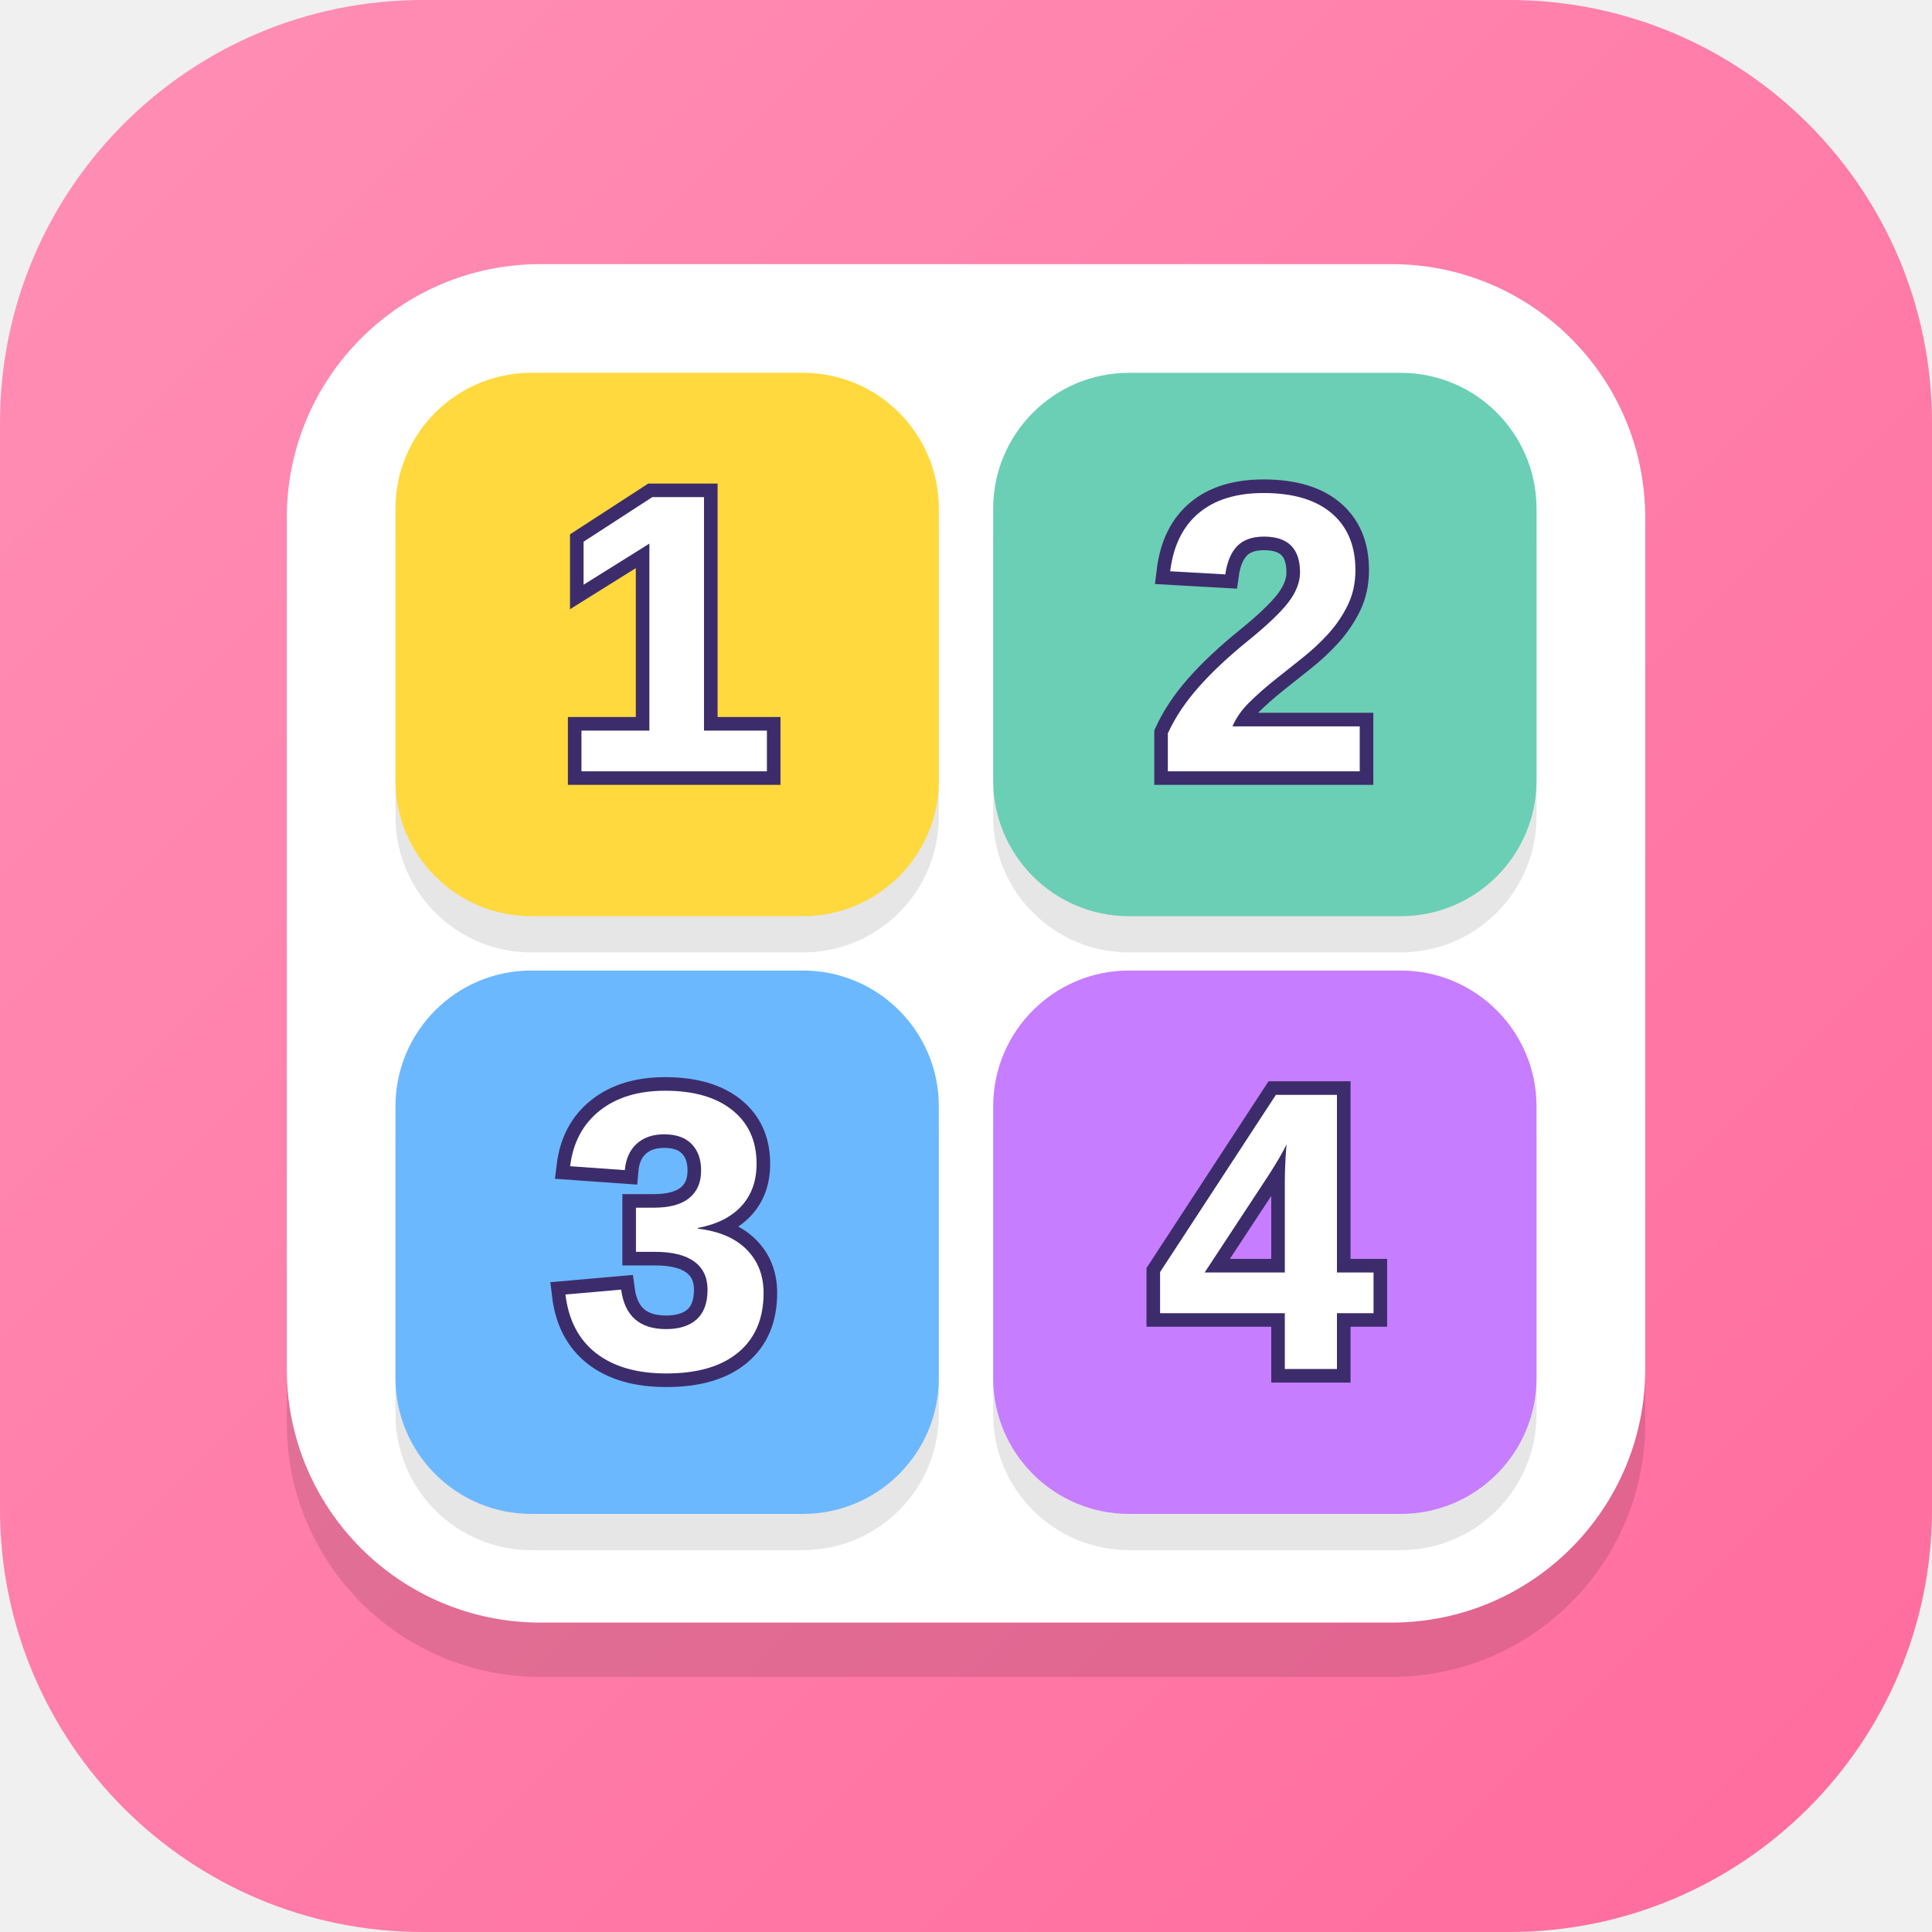
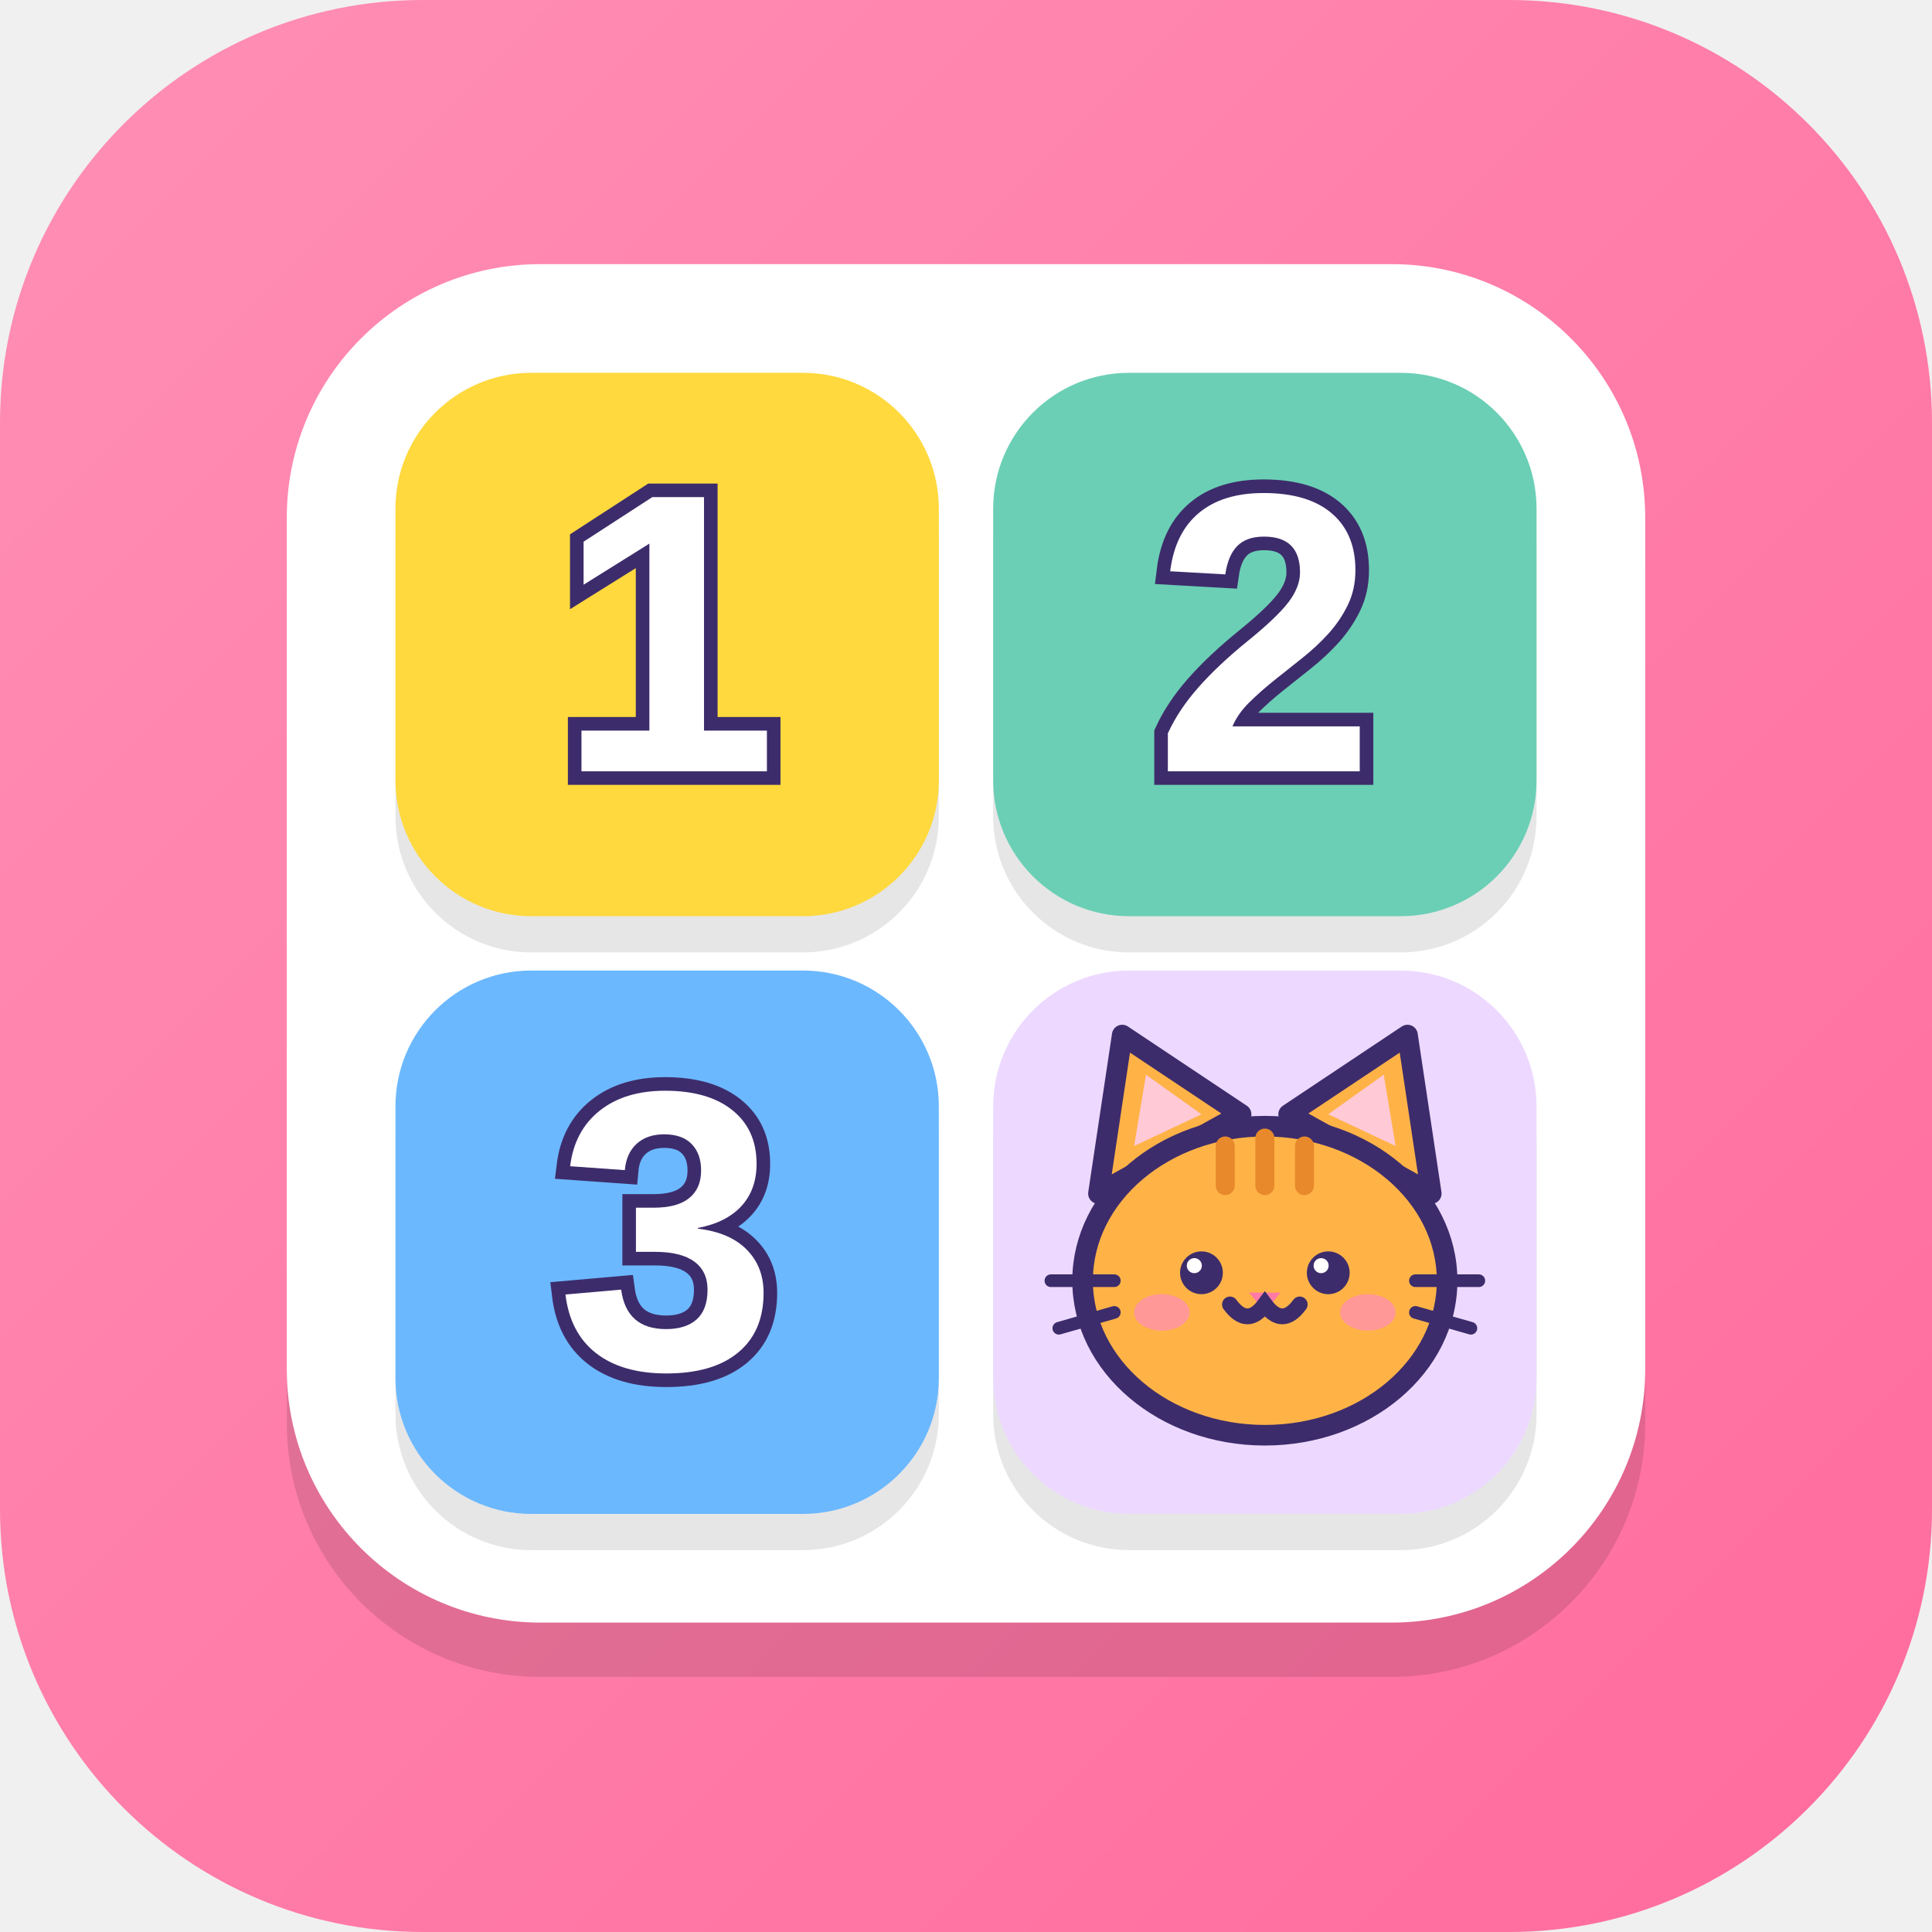
<svg xmlns="http://www.w3.org/2000/svg" viewBox="0 0 512 512">
  <defs>
    <linearGradient id="bg" x1="0" y1="0" x2="1" y2="1">
      <stop offset="0" stop-color="#FF8FB5" />
      <stop offset="1" stop-color="#FF6B9D" />
    </linearGradient>
  </defs>
  <rect width="512" height="512" rx="112" fill="url(#bg)" />
  <g transform="translate(76 70) scale(1.2)">
    <rect x="0" y="12" width="300" height="300" rx="56" fill="#000" opacity="0.12" />
    <rect x="0" y="0" width="300" height="300" rx="56" fill="#FFFFFF" />
    <rect x="24" y="32" width="120" height="120" rx="30" fill="#000" opacity="0.10" />
    <rect x="24" y="24" width="120" height="120" rx="30" fill="#FFD93D" />
    <text x="84" y="112" text-anchor="middle" font-family="Arial Rounded MT Bold, Nunito, Arial, Helvetica, sans-serif" font-weight="900" font-size="88" fill="#FFFFFF" stroke="#3D2C6B" stroke-width="6" paint-order="stroke">1</text>
    <rect x="156" y="32" width="120" height="120" rx="30" fill="#000" opacity="0.10" />
    <rect x="156" y="24" width="120" height="120" rx="30" fill="#6BCFB5" />
    <text x="216" y="112" text-anchor="middle" font-family="Arial Rounded MT Bold, Nunito, Arial, Helvetica, sans-serif" font-weight="900" font-size="88" fill="#FFFFFF" stroke="#3D2C6B" stroke-width="6" paint-order="stroke">2</text>
    <rect x="24" y="164" width="120" height="120" rx="30" fill="#000" opacity="0.10" />
    <rect x="24" y="156" width="120" height="120" rx="30" fill="#6BB8FF" />
    <text x="84" y="244" text-anchor="middle" font-family="Arial Rounded MT Bold, Nunito, Arial, Helvetica, sans-serif" font-weight="900" font-size="88" fill="#FFFFFF" stroke="#3D2C6B" stroke-width="6" paint-order="stroke">3</text>
    <rect x="156" y="164" width="120" height="120" rx="30" fill="#000" opacity="0.10" />
-     <rect x="156" y="156" width="120" height="120" rx="30" fill="#C77DFF" />
-     <text x="216" y="244" text-anchor="middle" font-family="Arial Rounded MT Bold, Nunito, Arial, Helvetica, sans-serif" font-weight="900" font-size="88" fill="#FFFFFF" stroke="#3D2C6B" stroke-width="6" paint-order="stroke">4</text>
+     <rect x="156" y="156" width="120" height="120" rx="30" fill="#EDD9FF" />
+     <g transform="translate(160 158) scale(1.75)">
+       <path d="M11 27 L14 7 L29 17 Z" fill="#FFB347" stroke="#3D2C6B" stroke-width="2.6" stroke-linejoin="round" stroke-linecap="round" />
+       <path d="M53 27 L50 7 L35 17 Z" fill="#FFB347" stroke="#3D2C6B" stroke-width="2.6" stroke-linejoin="round" stroke-linecap="round" />
+       <path d="M15.5 21 L17 12 L24 17 Z" fill="#FFC9D6" />
+       <path d="M48.5 21 L47 12 L40 17 Z" fill="#FFC9D6" />
+       <ellipse cx="32" cy="38" rx="23" ry="19.5" fill="#FFB347" stroke="#3D2C6B" stroke-width="2.6" stroke-linejoin="round" stroke-linecap="round" />
+       <path d="M27 21 v5 M32 20 v6 M37 21 v5" stroke="#E8892B" stroke-width="2.4" stroke-linecap="round" />
+       <path d="M5 38 h8 M6 44 l7 -2 M59 38 h-8 M58 44 l-7 -2" stroke="#3D2C6B" stroke-width="1.6" stroke-linecap="round" />
+       <path d="M30 39.5 h4 l-2 2.4 z" fill="#FF7BA5" />
+       <circle cx="24" cy="37" r="2.7" fill="#3D2C6B" />
+       <circle cx="23.1" cy="36.1" r="0.95" fill="#fff" />
+       <ellipse cx="19" cy="42" rx="3.5" ry="2.3" fill="#FF8FB1" opacity="0.75" />
+       <circle cx="40" cy="37" r="2.7" fill="#3D2C6B" />
+       <circle cx="39.1" cy="36.1" r="0.95" fill="#fff" />
+       <ellipse cx="45" cy="42" rx="3.5" ry="2.3" fill="#FF8FB1" opacity="0.75" />
+       <path d="M27.6 41 q2.2 3 4.4 0 q2.2 3 4.4 0" stroke="#3D2C6B" stroke-width="2" stroke-linecap="round" fill="none" />
+     </g>
  </g>
</svg>
